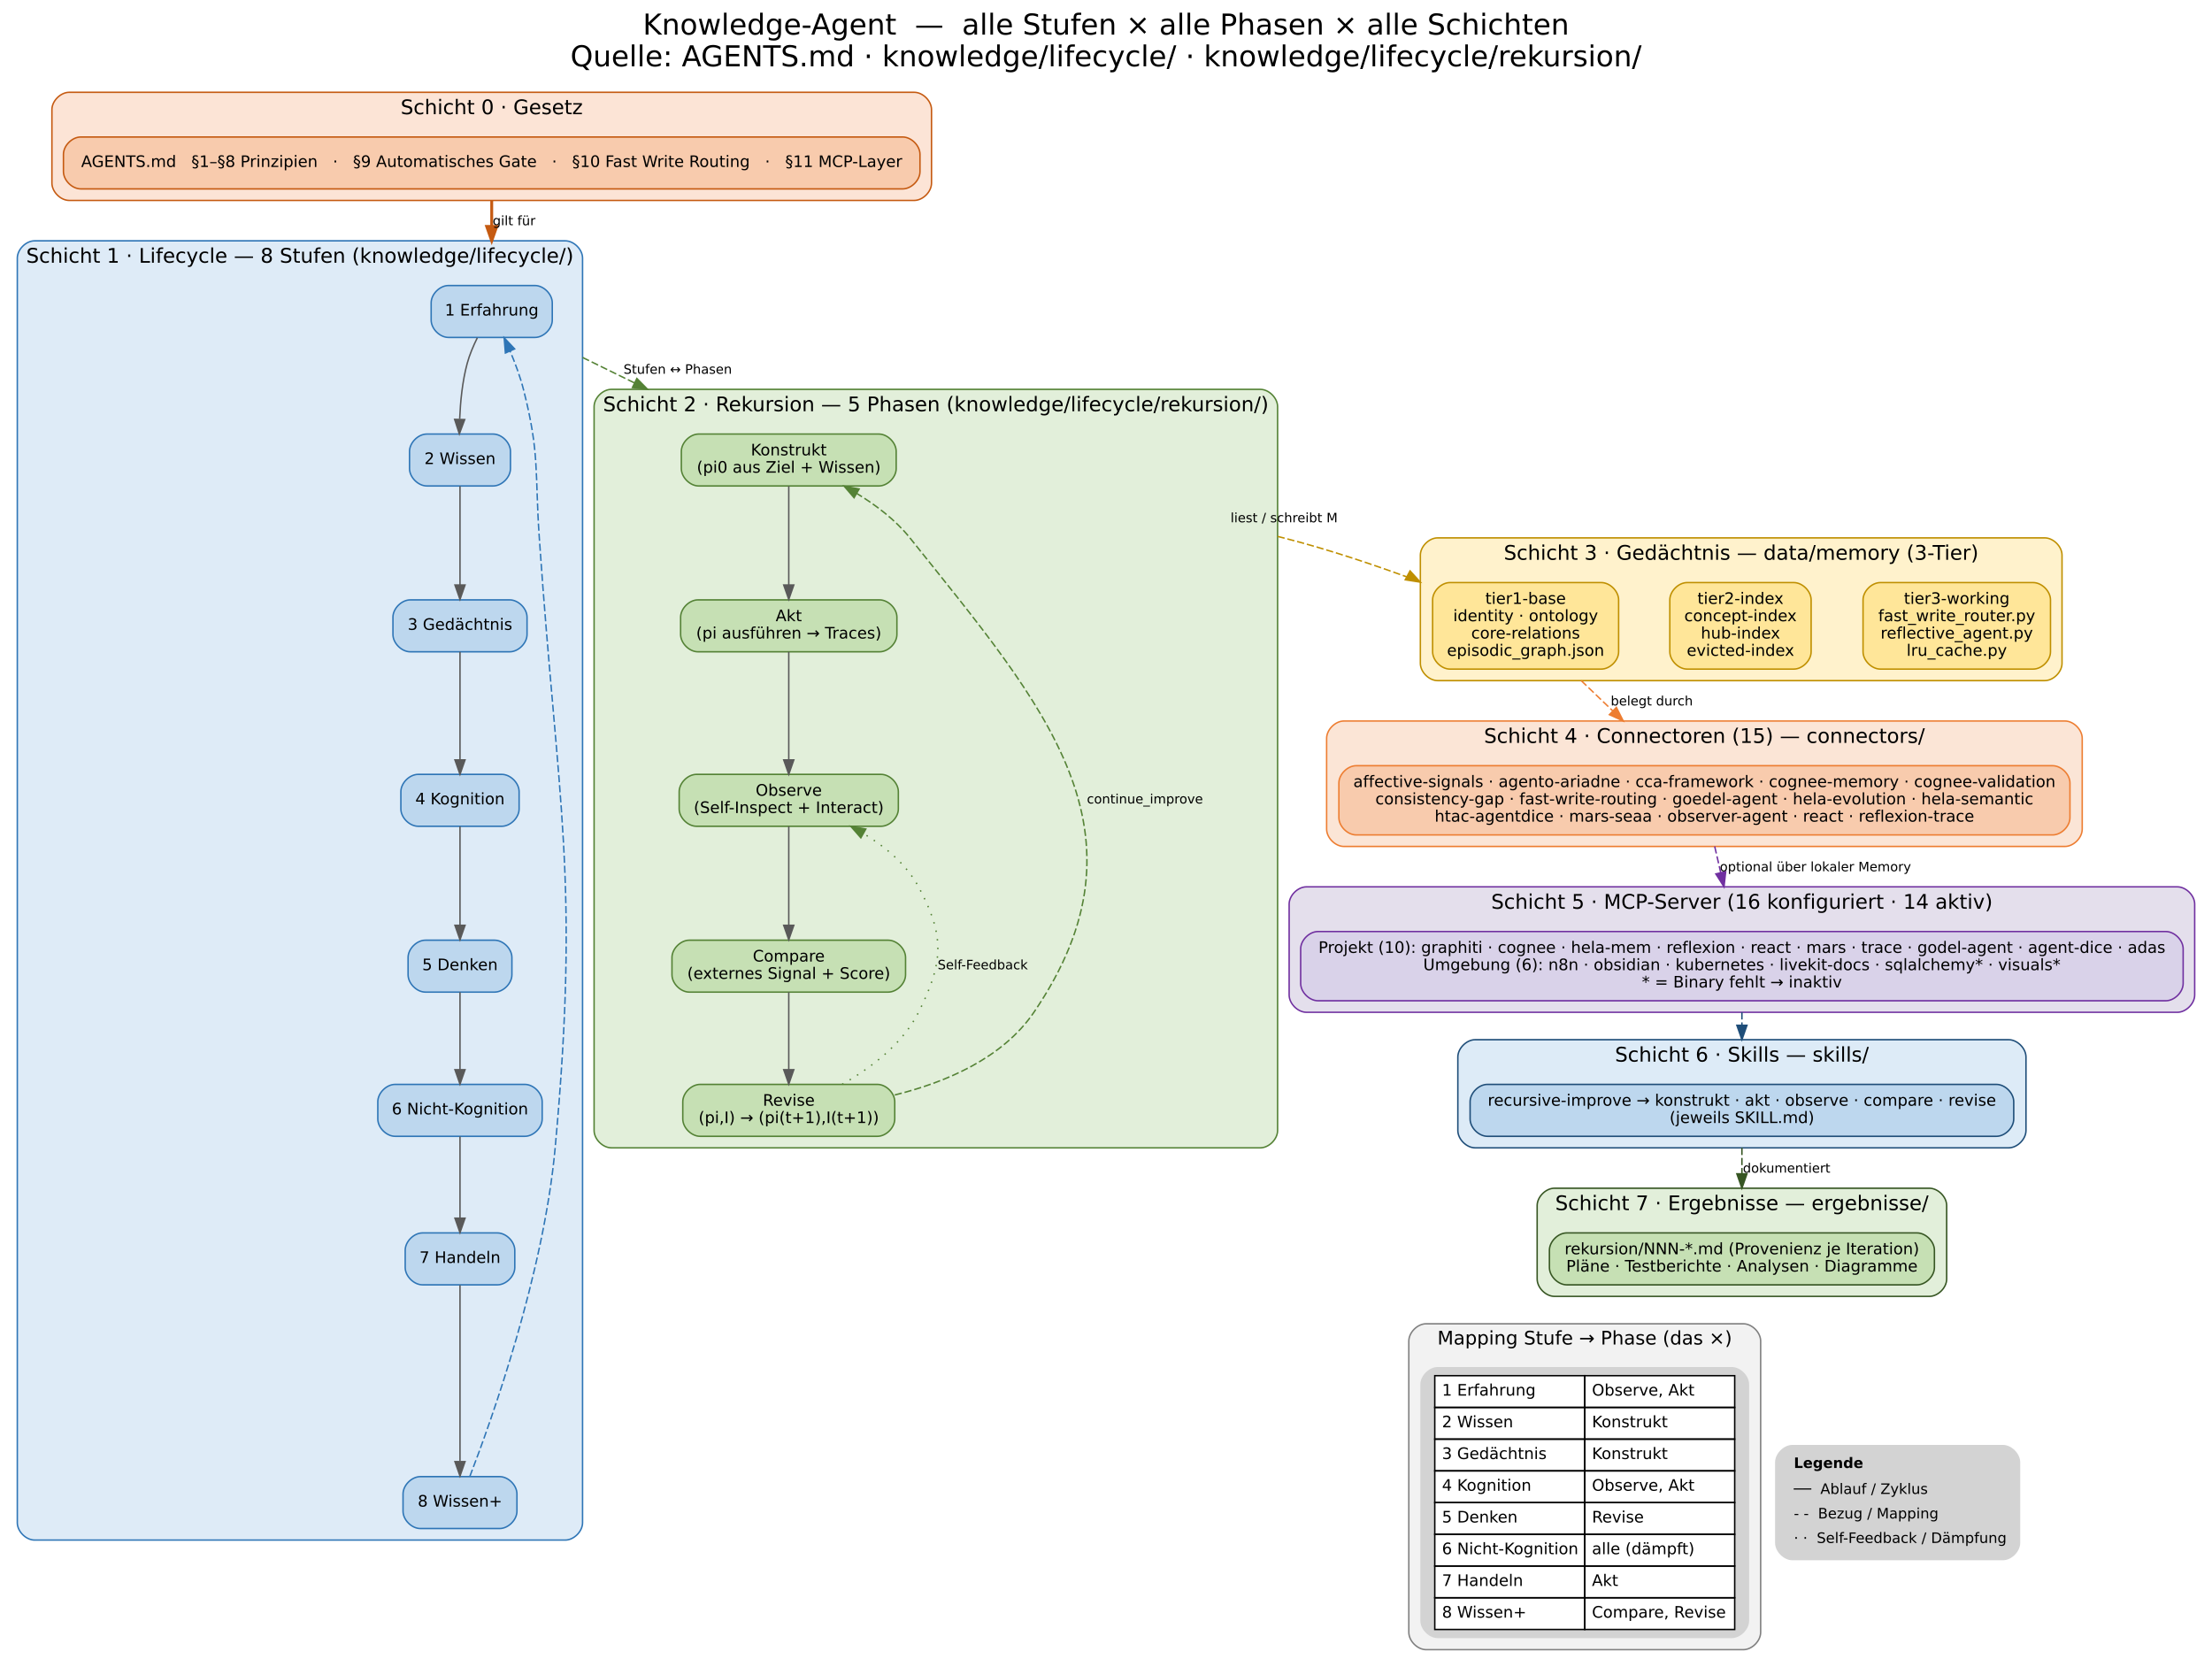
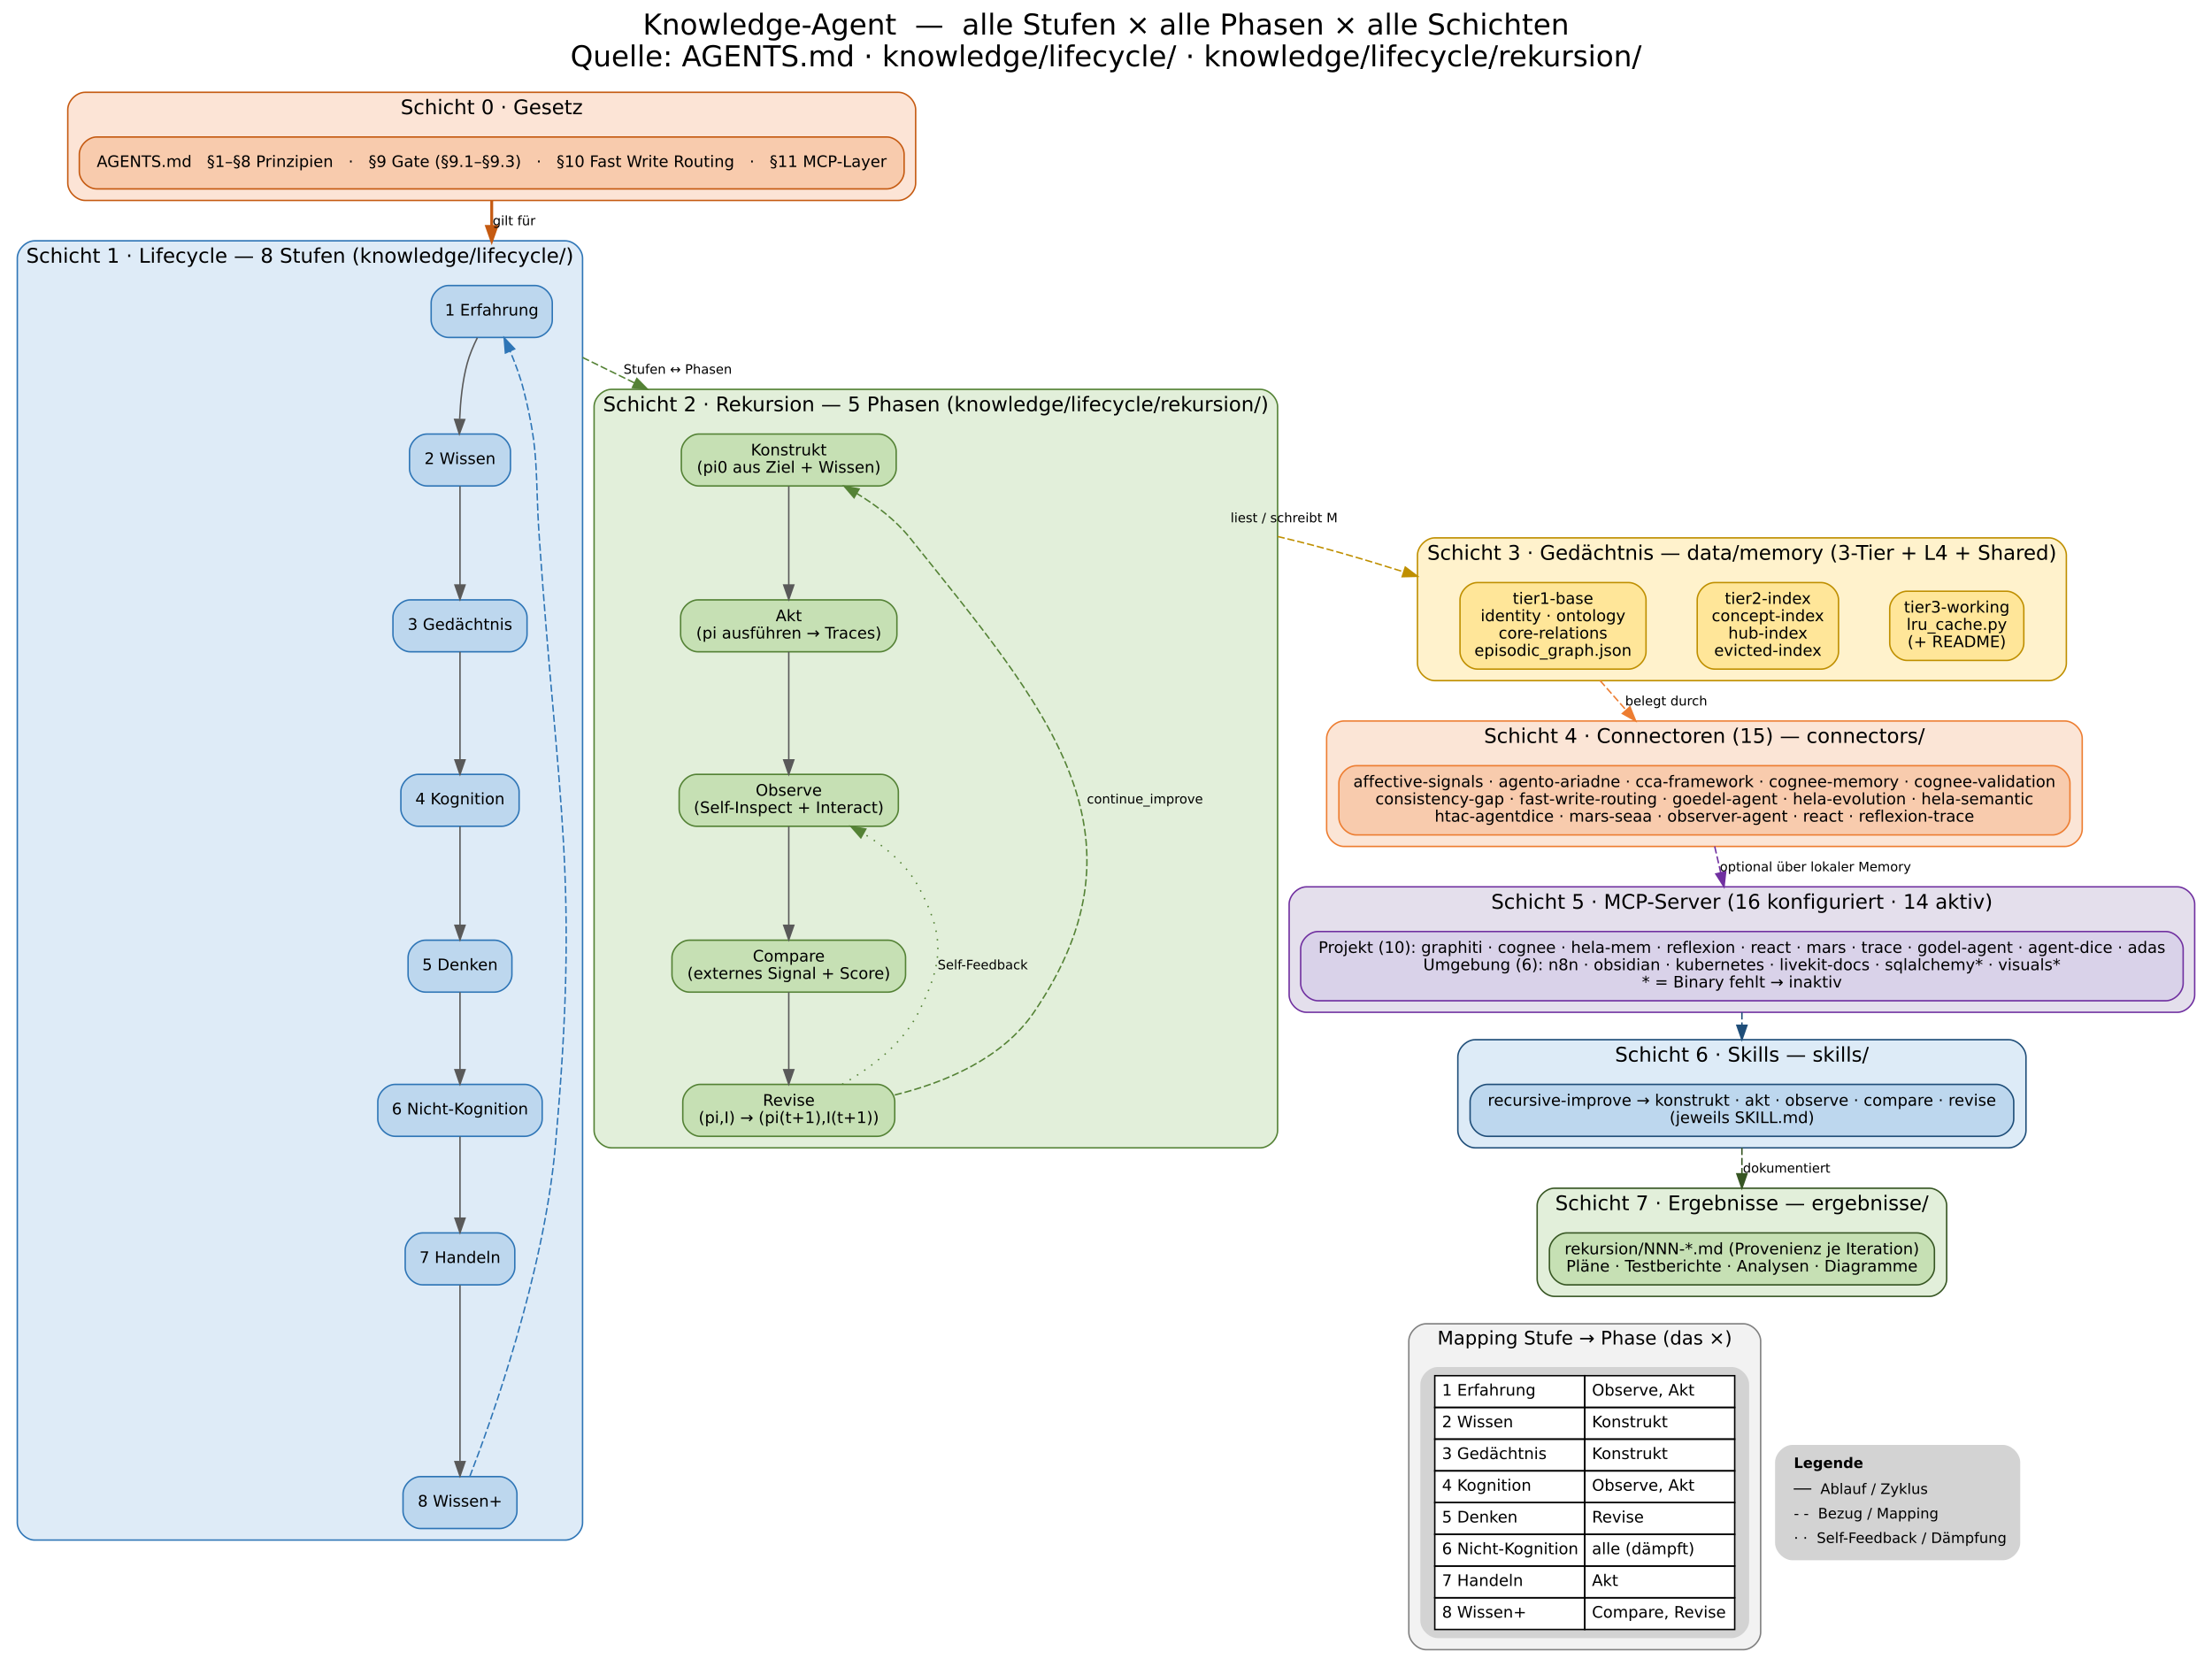
<svg xmlns="http://www.w3.org/2000/svg" width="1534pt" height="1156pt" viewBox="0.00 0.00 1534.00 1156.00">
  <g id="graph0" class="graph" transform="scale(1 1) rotate(0) translate(4 1152)">
    <polygon fill="white" stroke="transparent" points="-4,4 -4,-1152 1530,-1152 1530,4 -4,4" />
    <text text-anchor="middle" x="763" y="-1128" font-family="DejaVu Sans" font-size="20.00">Knowledge-Agent  —  alle Stufen × alle Phasen × alle Schichten</text>
    <text text-anchor="middle" x="763" y="-1106" font-family="DejaVu Sans" font-size="20.00">Quelle: AGENTS.md · knowledge/lifecycle/ · knowledge/lifecycle/rekursion/</text>
    <g id="clust1" class="cluster">
-       <path fill="#fce4d6" stroke="#c55a11" d="M44,-1013C44,-1013 630,-1013 630,-1013 636,-1013 642,-1019 642,-1025 642,-1025 642,-1076 642,-1076 642,-1082 636,-1088 630,-1088 630,-1088 44,-1088 44,-1088 38,-1088 32,-1082 32,-1076 32,-1076 32,-1025 32,-1025 32,-1019 38,-1013 44,-1013" />
+       <path fill="#fce4d6" stroke="#c55a11" d="M55,-1013C55,-1013 619,-1013 619,-1013 625,-1013 631,-1019 631,-1025 631,-1025 631,-1076 631,-1076 631,-1082 625,-1088 619,-1088 619,-1088 55,-1088 55,-1088 49,-1088 43,-1082 43,-1076 43,-1076 43,-1025 43,-1025 43,-1019 49,-1013 55,-1013" />
      <text text-anchor="middle" x="337" y="-1072.8" font-family="DejaVu Sans" font-size="14.00">Schicht 0 · Gesetz</text>
    </g>
    <g id="clust2" class="cluster">
      <path fill="#deebf7" stroke="#2e75b6" d="M20,-84C20,-84 388,-84 388,-84 394,-84 400,-90 400,-96 400,-96 400,-973 400,-973 400,-979 394,-985 388,-985 388,-985 20,-985 20,-985 14,-985 8,-979 8,-973 8,-973 8,-96 8,-96 8,-90 14,-84 20,-84" />
      <text text-anchor="middle" x="204" y="-969.8" font-family="DejaVu Sans" font-size="14.00">Schicht 1 · Lifecycle — 8 Stufen (knowledge/lifecycle/)</text>
    </g>
    <g id="clust3" class="cluster">
      <path fill="#e2efda" stroke="#548235" d="M420,-356C420,-356 870,-356 870,-356 876,-356 882,-362 882,-368 882,-368 882,-870 882,-870 882,-876 876,-882 870,-882 870,-882 420,-882 420,-882 414,-882 408,-876 408,-870 408,-870 408,-368 408,-368 408,-362 414,-356 420,-356" />
      <text text-anchor="middle" x="645" y="-866.8" font-family="DejaVu Sans" font-size="14.00">Schicht 2 · Rekursion — 5 Phasen (knowledge/lifecycle/rekursion/)</text>
    </g>
    <g id="clust10" class="cluster">
      <path fill="#f2f2f2" stroke="#808080" d="M985,-8C985,-8 1205,-8 1205,-8 1211,-8 1217,-14 1217,-20 1217,-20 1217,-222 1217,-222 1217,-228 1211,-234 1205,-234 1205,-234 985,-234 985,-234 979,-234 973,-228 973,-222 973,-222 973,-20 973,-20 973,-14 979,-8 985,-8" />
      <text text-anchor="middle" x="1095" y="-219.6" font-family="DejaVu Sans" font-size="13.00">Mapping Stufe → Phase (das ×)</text>
    </g>
    <g id="clust4" class="cluster">
-       <path fill="#fff2cc" stroke="#bf8f00" d="M993,-680C993,-680 1414,-680 1414,-680 1420,-680 1426,-686 1426,-692 1426,-692 1426,-767 1426,-767 1426,-773 1420,-779 1414,-779 1414,-779 993,-779 993,-779 987,-779 981,-773 981,-767 981,-767 981,-692 981,-692 981,-686 987,-680 993,-680" />
-       <text text-anchor="middle" x="1203.5" y="-763.8" font-family="DejaVu Sans" font-size="14.00">Schicht 3 · Gedächtnis — data/memory (3-Tier)</text>
+       <path fill="#fff2cc" stroke="#bf8f00" d="M991,-680C991,-680 1417,-680 1417,-680 1423,-680 1429,-686 1429,-692 1429,-692 1429,-767 1429,-767 1429,-773 1423,-779 1417,-779 1417,-779 991,-779 991,-779 985,-779 979,-773 979,-767 979,-767 979,-692 979,-692 979,-686 985,-680 991,-680" />
+       <text text-anchor="middle" x="1204" y="-763.8" font-family="DejaVu Sans" font-size="14.00">Schicht 3 · Gedächtnis — data/memory (3-Tier + L4 + Shared)</text>
    </g>
    <g id="clust6" class="cluster">
      <path fill="#fbe5d6" stroke="#ed7d31" d="M928,-565C928,-565 1428,-565 1428,-565 1434,-565 1440,-571 1440,-577 1440,-577 1440,-640 1440,-640 1440,-646 1434,-652 1428,-652 1428,-652 928,-652 928,-652 922,-652 916,-646 916,-640 916,-640 916,-577 916,-577 916,-571 922,-565 928,-565" />
      <text text-anchor="middle" x="1178" y="-636.8" font-family="DejaVu Sans" font-size="14.00">Schicht 4 · Connectoren (15) — connectors/</text>
    </g>
    <g id="clust7" class="cluster">
      <path fill="#e4dfec" stroke="#7030a0" d="M902,-450C902,-450 1506,-450 1506,-450 1512,-450 1518,-456 1518,-462 1518,-462 1518,-525 1518,-525 1518,-531 1512,-537 1506,-537 1506,-537 902,-537 902,-537 896,-537 890,-531 890,-525 890,-525 890,-462 890,-462 890,-456 896,-450 902,-450" />
      <text text-anchor="middle" x="1204" y="-521.8" font-family="DejaVu Sans" font-size="14.00">Schicht 5 · MCP-Server (16 konfiguriert · 14 aktiv)</text>
    </g>
    <g id="clust8" class="cluster">
      <path fill="#ddebf7" stroke="#1f4e79" d="M1019,-356C1019,-356 1389,-356 1389,-356 1395,-356 1401,-362 1401,-368 1401,-368 1401,-419 1401,-419 1401,-425 1395,-431 1389,-431 1389,-431 1019,-431 1019,-431 1013,-431 1007,-425 1007,-419 1007,-419 1007,-368 1007,-368 1007,-362 1013,-356 1019,-356" />
      <text text-anchor="middle" x="1204" y="-415.8" font-family="DejaVu Sans" font-size="14.00">Schicht 6 · Skills — skills/</text>
    </g>
    <g id="clust9" class="cluster">
      <path fill="#e2efda" stroke="#375623" d="M1074,-253C1074,-253 1334,-253 1334,-253 1340,-253 1346,-259 1346,-265 1346,-265 1346,-316 1346,-316 1346,-322 1340,-328 1334,-328 1334,-328 1074,-328 1074,-328 1068,-328 1062,-322 1062,-316 1062,-316 1062,-265 1062,-265 1062,-259 1068,-253 1074,-253" />
      <text text-anchor="middle" x="1204" y="-312.8" font-family="DejaVu Sans" font-size="14.00">Schicht 7 · Ergebnisse — ergebnisse/</text>
    </g>
    <g id="node1" class="node">
-       <path fill="#f8cbad" stroke="#c55a11" d="M622,-1057C622,-1057 52,-1057 52,-1057 46,-1057 40,-1051 40,-1045 40,-1045 40,-1033 40,-1033 40,-1027 46,-1021 52,-1021 52,-1021 622,-1021 622,-1021 628,-1021 634,-1027 634,-1033 634,-1033 634,-1045 634,-1045 634,-1051 628,-1057 622,-1057" />
-       <text text-anchor="middle" x="337" y="-1036.2" font-family="DejaVu Sans" font-size="11.00">AGENTS.md   §1–§8 Prinzipien   ·   §9 Automatisches Gate   ·   §10 Fast Write Routing   ·   §11 MCP-Layer</text>
+       <path fill="#f8cbad" stroke="#c55a11" d="M611,-1057C611,-1057 63,-1057 63,-1057 57,-1057 51,-1051 51,-1045 51,-1045 51,-1033 51,-1033 51,-1027 57,-1021 63,-1021 63,-1021 611,-1021 611,-1021 617,-1021 623,-1027 623,-1033 623,-1033 623,-1045 623,-1045 623,-1051 617,-1057 611,-1057" />
+       <text text-anchor="middle" x="337" y="-1036.2" font-family="DejaVu Sans" font-size="11.00">AGENTS.md   §1–§8 Prinzipien   ·   §9 Gate (§9.1–§9.3)   ·   §10 Fast Write Routing   ·   §11 MCP-Layer</text>
    </g>
    <g id="node2" class="node">
      <path fill="#bdd7ee" stroke="#2e75b6" d="M367,-954C367,-954 307,-954 307,-954 301,-954 295,-948 295,-942 295,-942 295,-930 295,-930 295,-924 301,-918 307,-918 307,-918 367,-918 367,-918 373,-918 379,-924 379,-930 379,-930 379,-942 379,-942 379,-948 373,-954 367,-954" />
      <text text-anchor="middle" x="337" y="-933.2" font-family="DejaVu Sans" font-size="11.00">1 Erfahrung</text>
    </g>
    <g id="edge17" class="edge">
      <path fill="none" stroke="#c55a11" stroke-width="2" d="M337,-1013C337,-1007.5 337,-1001.44 337,-995.22" />
      <polygon fill="#c55a11" stroke="#c55a11" stroke-width="2" points="340.5,-995 337,-985 333.5,-995 340.5,-995" />
      <text text-anchor="middle" x="352.5" y="-995.8" font-family="DejaVu Sans" font-size="9.00">gilt für</text>
    </g>
    <g id="node3" class="node">
      <path fill="#bdd7ee" stroke="#2e75b6" d="M338,-851C338,-851 292,-851 292,-851 286,-851 280,-845 280,-839 280,-839 280,-827 280,-827 280,-821 286,-815 292,-815 292,-815 338,-815 338,-815 344,-815 350,-821 350,-827 350,-827 350,-839 350,-839 350,-845 344,-851 338,-851" />
      <text text-anchor="middle" x="315" y="-830.2" font-family="DejaVu Sans" font-size="11.00">2 Wissen</text>
    </g>
    <g id="edge1" class="edge">
      <path fill="none" stroke="#595959" d="M327,-917.7C324.27,-912.21 321.62,-906 320,-900 316.65,-887.6 315.27,-873.44 314.78,-861.43" />
      <polygon fill="#595959" stroke="#595959" points="318.27,-861.03 314.55,-851.11 311.28,-861.19 318.27,-861.03" />
    </g>
    <g id="node10" class="node">
      <path fill="#c6e0b4" stroke="#548235" d="M605.5,-851C605.5,-851 480.5,-851 480.5,-851 474.5,-851 468.5,-845 468.5,-839 468.5,-839 468.5,-827 468.5,-827 468.5,-821 474.5,-815 480.5,-815 480.5,-815 605.5,-815 605.5,-815 611.5,-815 617.5,-821 617.5,-827 617.5,-827 617.5,-839 617.5,-839 617.5,-845 611.5,-851 605.5,-851" />
      <text text-anchor="middle" x="543" y="-836.2" font-family="DejaVu Sans" font-size="11.00">Konstrukt</text>
      <text text-anchor="middle" x="543" y="-824.2" font-family="DejaVu Sans" font-size="11.00">(pi0 aus Ziel + Wissen)</text>
    </g>
    <g id="edge18" class="edge">
      <path fill="none" stroke="#548235" stroke-dasharray="5,2" d="M400,-904.11C411.41,-898.52 423.61,-892.54 435.88,-886.52" />
      <polygon fill="#548235" stroke="#548235" points="437.67,-889.54 445.1,-882 434.58,-883.26 437.67,-889.54" />
      <text text-anchor="middle" x="466" y="-892.8" font-family="DejaVu Sans" font-size="9.00">Stufen ↔ Phasen</text>
    </g>
    <g id="node4" class="node">
      <path fill="#bdd7ee" stroke="#2e75b6" d="M349.5,-736C349.5,-736 280.5,-736 280.5,-736 274.5,-736 268.5,-730 268.5,-724 268.5,-724 268.5,-712 268.5,-712 268.5,-706 274.5,-700 280.5,-700 280.5,-700 349.5,-700 349.5,-700 355.5,-700 361.5,-706 361.5,-712 361.5,-712 361.5,-724 361.5,-724 361.5,-730 355.5,-736 349.5,-736" />
      <text text-anchor="middle" x="315" y="-715.2" font-family="DejaVu Sans" font-size="11.00">3 Gedächtnis</text>
    </g>
    <g id="edge2" class="edge">
      <path fill="none" stroke="#595959" d="M315,-814.84C315,-796.67 315,-767.72 315,-746.39" />
      <polygon fill="#595959" stroke="#595959" points="318.5,-746.32 315,-736.32 311.5,-746.32 318.5,-746.32" />
    </g>
    <g id="node5" class="node">
      <path fill="#bdd7ee" stroke="#2e75b6" d="M344,-615C344,-615 286,-615 286,-615 280,-615 274,-609 274,-603 274,-603 274,-591 274,-591 274,-585 280,-579 286,-579 286,-579 344,-579 344,-579 350,-579 356,-585 356,-591 356,-591 356,-603 356,-603 356,-609 350,-615 344,-615" />
      <text text-anchor="middle" x="315" y="-594.2" font-family="DejaVu Sans" font-size="11.00">4 Kognition</text>
    </g>
    <g id="edge3" class="edge">
      <path fill="none" stroke="#595959" d="M315,-699.95C315,-680.42 315,-648.16 315,-625.16" />
      <polygon fill="#595959" stroke="#595959" points="318.5,-625.02 315,-615.02 311.5,-625.02 318.5,-625.02" />
    </g>
    <g id="node6" class="node">
      <path fill="#bdd7ee" stroke="#2e75b6" d="M339,-500C339,-500 291,-500 291,-500 285,-500 279,-494 279,-488 279,-488 279,-476 279,-476 279,-470 285,-464 291,-464 291,-464 339,-464 339,-464 345,-464 351,-470 351,-476 351,-476 351,-488 351,-488 351,-494 345,-500 339,-500" />
      <text text-anchor="middle" x="315" y="-479.2" font-family="DejaVu Sans" font-size="11.00">5 Denken</text>
    </g>
    <g id="edge4" class="edge">
      <path fill="none" stroke="#595959" d="M315,-578.84C315,-560.67 315,-531.72 315,-510.39" />
      <polygon fill="#595959" stroke="#595959" points="318.5,-510.32 315,-500.32 311.5,-510.32 318.5,-510.32" />
    </g>
    <g id="node7" class="node">
      <path fill="#bdd7ee" stroke="#2e75b6" d="M360,-400C360,-400 270,-400 270,-400 264,-400 258,-394 258,-388 258,-388 258,-376 258,-376 258,-370 264,-364 270,-364 270,-364 360,-364 360,-364 366,-364 372,-370 372,-376 372,-376 372,-388 372,-388 372,-394 366,-400 360,-400" />
      <text text-anchor="middle" x="315" y="-379.2" font-family="DejaVu Sans" font-size="11.00">6 Nicht-Kognition</text>
    </g>
    <g id="edge5" class="edge">
      <path fill="none" stroke="#595959" d="M315,-463.93C315,-449.12 315,-427.43 315,-410.23" />
      <polygon fill="#595959" stroke="#595959" points="318.5,-410.2 315,-400.2 311.5,-410.2 318.5,-410.2" />
    </g>
    <g id="node8" class="node">
      <path fill="#bdd7ee" stroke="#2e75b6" d="M341,-297C341,-297 289,-297 289,-297 283,-297 277,-291 277,-285 277,-285 277,-273 277,-273 277,-267 283,-261 289,-261 289,-261 341,-261 341,-261 347,-261 353,-267 353,-273 353,-273 353,-285 353,-285 353,-291 347,-297 341,-297" />
      <text text-anchor="middle" x="315" y="-276.2" font-family="DejaVu Sans" font-size="11.00">7 Handeln</text>
    </g>
    <g id="edge6" class="edge">
      <path fill="none" stroke="#595959" d="M315,-363.87C315,-348.41 315,-325.42 315,-307.41" />
      <polygon fill="#595959" stroke="#595959" points="318.5,-307.22 315,-297.22 311.5,-307.22 318.5,-307.22" />
    </g>
    <g id="node9" class="node">
      <path fill="#bdd7ee" stroke="#2e75b6" d="M342.5,-128C342.5,-128 287.5,-128 287.5,-128 281.5,-128 275.5,-122 275.5,-116 275.5,-116 275.5,-104 275.5,-104 275.5,-98 281.5,-92 287.5,-92 287.5,-92 342.5,-92 342.5,-92 348.5,-92 354.5,-98 354.5,-104 354.5,-104 354.5,-116 354.5,-116 354.5,-122 348.5,-128 342.5,-128" />
      <text text-anchor="middle" x="315" y="-107.2" font-family="DejaVu Sans" font-size="11.00">8 Wissen+</text>
    </g>
    <g id="edge7" class="edge">
      <path fill="none" stroke="#595959" d="M315,-260.76C315,-231.88 315,-173.5 315,-138.78" />
      <polygon fill="#595959" stroke="#595959" points="318.5,-138.4 315,-128.4 311.5,-138.4 318.5,-138.4" />
    </g>
    <g id="edge8" class="edge">
      <path fill="none" stroke="#2e75b6" stroke-dasharray="5,2" d="M321.83,-128.15C337.03,-167.58 372.96,-268.04 381,-356 398.13,-543.28 382.97,-591.38 370,-779 366.83,-824.93 370.39,-837.39 359,-882 356.73,-890.88 353.25,-900.22 349.73,-908.55" />
      <polygon fill="#2e75b6" stroke="#2e75b6" points="346.49,-907.21 345.63,-917.77 352.89,-910.05 346.49,-907.21" />
    </g>
    <g id="node11" class="node">
      <path fill="#c6e0b4" stroke="#548235" d="M606,-736C606,-736 480,-736 480,-736 474,-736 468,-730 468,-724 468,-724 468,-712 468,-712 468,-706 474,-700 480,-700 480,-700 606,-700 606,-700 612,-700 618,-706 618,-712 618,-712 618,-724 618,-724 618,-730 612,-736 606,-736" />
      <text text-anchor="middle" x="543" y="-721.2" font-family="DejaVu Sans" font-size="11.00">Akt</text>
      <text text-anchor="middle" x="543" y="-709.2" font-family="DejaVu Sans" font-size="11.00">(pi ausführen → Traces)</text>
    </g>
    <g id="edge9" class="edge">
      <path fill="none" stroke="#595959" d="M543,-814.84C543,-796.67 543,-767.72 543,-746.39" />
      <polygon fill="#595959" stroke="#595959" points="546.5,-746.32 543,-736.32 539.5,-746.32 546.5,-746.32" />
    </g>
    <g id="node15" class="node">
-       <path fill="#ffe699" stroke="#bf8f00" d="M1106.5,-748C1106.5,-748 1001.5,-748 1001.5,-748 995.5,-748 989.5,-742 989.5,-736 989.5,-736 989.5,-700 989.5,-700 989.5,-694 995.5,-688 1001.5,-688 1001.5,-688 1106.5,-688 1106.5,-688 1112.5,-688 1118.5,-694 1118.5,-700 1118.5,-700 1118.5,-736 1118.5,-736 1118.5,-742 1112.5,-748 1106.5,-748" />
-       <text text-anchor="middle" x="1054" y="-733.2" font-family="DejaVu Sans" font-size="11.00">tier1-base</text>
-       <text text-anchor="middle" x="1054" y="-721.2" font-family="DejaVu Sans" font-size="11.00">identity · ontology</text>
-       <text text-anchor="middle" x="1054" y="-709.2" font-family="DejaVu Sans" font-size="11.00">core-relations</text>
-       <text text-anchor="middle" x="1054" y="-697.2" font-family="DejaVu Sans" font-size="11.00">episodic_graph.json</text>
+       <path fill="#ffe699" stroke="#bf8f00" d="M1125.5,-748C1125.5,-748 1020.5,-748 1020.5,-748 1014.5,-748 1008.5,-742 1008.5,-736 1008.5,-736 1008.5,-700 1008.5,-700 1008.5,-694 1014.5,-688 1020.5,-688 1020.5,-688 1125.5,-688 1125.5,-688 1131.5,-688 1137.5,-694 1137.5,-700 1137.5,-700 1137.5,-736 1137.5,-736 1137.5,-742 1131.5,-748 1125.5,-748" />
+       <text text-anchor="middle" x="1073" y="-733.2" font-family="DejaVu Sans" font-size="11.00">tier1-base</text>
+       <text text-anchor="middle" x="1073" y="-721.2" font-family="DejaVu Sans" font-size="11.00">identity · ontology</text>
+       <text text-anchor="middle" x="1073" y="-709.2" font-family="DejaVu Sans" font-size="11.00">core-relations</text>
+       <text text-anchor="middle" x="1073" y="-697.2" font-family="DejaVu Sans" font-size="11.00">episodic_graph.json</text>
    </g>
    <g id="edge19" class="edge">
-       <path fill="none" stroke="#bf8f00" stroke-dasharray="5,2" d="M882,-780.01C883.33,-779.67 884.67,-779.34 886,-779 917.29,-771.07 950.95,-759.65 979.86,-748.9" />
-       <polygon fill="#bf8f00" stroke="#bf8f00" points="973.85,-756.11 981,-748.29 970.53,-749.94 973.85,-756.11" />
+       <path fill="none" stroke="#bf8f00" stroke-dasharray="5,2" d="M882,-779.94C883.33,-779.63 884.67,-779.31 886,-779 913.29,-772.56 942.34,-764.06 969.21,-755.5" />
+       <polygon fill="#bf8f00" stroke="#bf8f00" points="970.56,-758.74 979,-752.34 968.41,-752.08 970.56,-758.74" />
      <text text-anchor="middle" x="886.5" y="-789.8" font-family="DejaVu Sans" font-size="9.00">liest / schreibt M</text>
    </g>
    <g id="node12" class="node">
      <path fill="#c6e0b4" stroke="#548235" d="M607,-615C607,-615 479,-615 479,-615 473,-615 467,-609 467,-603 467,-603 467,-591 467,-591 467,-585 473,-579 479,-579 479,-579 607,-579 607,-579 613,-579 619,-585 619,-591 619,-591 619,-603 619,-603 619,-609 613,-615 607,-615" />
      <text text-anchor="middle" x="543" y="-600.2" font-family="DejaVu Sans" font-size="11.00">Observe</text>
      <text text-anchor="middle" x="543" y="-588.2" font-family="DejaVu Sans" font-size="11.00">(Self-Inspect + Interact)</text>
    </g>
    <g id="edge10" class="edge">
      <path fill="none" stroke="#595959" d="M543,-699.95C543,-680.42 543,-648.16 543,-625.16" />
      <polygon fill="#595959" stroke="#595959" points="546.5,-625.02 543,-615.02 539.5,-625.02 546.5,-625.02" />
    </g>
    <g id="node13" class="node">
      <path fill="#c6e0b4" stroke="#548235" d="M612,-500C612,-500 474,-500 474,-500 468,-500 462,-494 462,-488 462,-488 462,-476 462,-476 462,-470 468,-464 474,-464 474,-464 612,-464 612,-464 618,-464 624,-470 624,-476 624,-476 624,-488 624,-488 624,-494 618,-500 612,-500" />
      <text text-anchor="middle" x="543" y="-485.2" font-family="DejaVu Sans" font-size="11.00">Compare</text>
      <text text-anchor="middle" x="543" y="-473.2" font-family="DejaVu Sans" font-size="11.00">(externes Signal + Score)</text>
    </g>
    <g id="edge11" class="edge">
      <path fill="none" stroke="#595959" d="M543,-578.84C543,-560.67 543,-531.72 543,-510.39" />
      <polygon fill="#595959" stroke="#595959" points="546.5,-510.32 543,-500.32 539.5,-510.32 546.5,-510.32" />
    </g>
    <g id="node14" class="node">
      <path fill="#c6e0b4" stroke="#548235" d="M604.5,-400C604.5,-400 481.5,-400 481.5,-400 475.5,-400 469.5,-394 469.5,-388 469.5,-388 469.5,-376 469.5,-376 469.5,-370 475.5,-364 481.5,-364 481.5,-364 604.5,-364 604.5,-364 610.5,-364 616.5,-370 616.5,-376 616.5,-376 616.5,-388 616.5,-388 616.5,-394 610.5,-400 604.5,-400" />
      <text text-anchor="middle" x="543" y="-385.2" font-family="DejaVu Sans" font-size="11.00">Revise</text>
      <text text-anchor="middle" x="543" y="-373.2" font-family="DejaVu Sans" font-size="11.00">(pi,I) → (pi(t+1),I(t+1))</text>
    </g>
    <g id="edge12" class="edge">
      <path fill="none" stroke="#595959" d="M543,-463.93C543,-449.12 543,-427.43 543,-410.23" />
      <polygon fill="#595959" stroke="#595959" points="546.5,-410.2 543,-400.2 539.5,-410.2 546.5,-410.2" />
    </g>
    <g id="edge13" class="edge">
      <path fill="none" stroke="#548235" stroke-dasharray="5,2" d="M616.51,-392.66C651.92,-401.43 691.31,-418.14 713,-450 798.05,-574.93 721.41,-660.98 627,-779 617.1,-791.37 603.49,-801.69 590.11,-809.83" />
      <polygon fill="#548235" stroke="#548235" points="588.29,-806.84 581.38,-814.87 591.79,-812.9 588.29,-806.84" />
      <text text-anchor="middle" x="790" y="-594.8" font-family="DejaVu Sans" font-size="9.00">continue_improve</text>
    </g>
    <g id="edge14" class="edge">
      <path fill="none" stroke="#548235" stroke-dasharray="1,5" d="M580.07,-400.05C599.66,-411.23 621.9,-427.89 633,-450 650.35,-484.55 651.38,-502.98 633,-537 624.54,-552.67 609.9,-564.84 594.87,-573.96" />
      <polygon fill="#548235" stroke="#548235" points="592.99,-571 586.01,-578.98 596.44,-577.09 592.99,-571" />
      <text text-anchor="middle" x="677.5" y="-479.8" font-family="DejaVu Sans" font-size="9.00">Self-Feedback</text>
    </g>
    <g id="node16" class="node">
-       <path fill="#ffe699" stroke="#bf8f00" d="M1240,-748C1240,-748 1166,-748 1166,-748 1160,-748 1154,-742 1154,-736 1154,-736 1154,-700 1154,-700 1154,-694 1160,-688 1166,-688 1166,-688 1240,-688 1240,-688 1246,-688 1252,-694 1252,-700 1252,-700 1252,-736 1252,-736 1252,-742 1246,-748 1240,-748" />
-       <text text-anchor="middle" x="1203" y="-733.2" font-family="DejaVu Sans" font-size="11.00">tier2-index</text>
-       <text text-anchor="middle" x="1203" y="-721.2" font-family="DejaVu Sans" font-size="11.00">concept-index</text>
-       <text text-anchor="middle" x="1203" y="-709.2" font-family="DejaVu Sans" font-size="11.00">hub-index</text>
-       <text text-anchor="middle" x="1203" y="-697.2" font-family="DejaVu Sans" font-size="11.00">evicted-index</text>
+       <path fill="#ffe699" stroke="#bf8f00" d="M1259,-748C1259,-748 1185,-748 1185,-748 1179,-748 1173,-742 1173,-736 1173,-736 1173,-700 1173,-700 1173,-694 1179,-688 1185,-688 1185,-688 1259,-688 1259,-688 1265,-688 1271,-694 1271,-700 1271,-700 1271,-736 1271,-736 1271,-742 1265,-748 1259,-748" />
+       <text text-anchor="middle" x="1222" y="-733.2" font-family="DejaVu Sans" font-size="11.00">tier2-index</text>
+       <text text-anchor="middle" x="1222" y="-721.2" font-family="DejaVu Sans" font-size="11.00">concept-index</text>
+       <text text-anchor="middle" x="1222" y="-709.2" font-family="DejaVu Sans" font-size="11.00">hub-index</text>
+       <text text-anchor="middle" x="1222" y="-697.2" font-family="DejaVu Sans" font-size="11.00">evicted-index</text>
    </g>
    <g id="node18" class="node">
      <path fill="#f8cbad" stroke="#ed7d31" d="M1419.5,-621C1419.5,-621 936.5,-621 936.5,-621 930.5,-621 924.5,-615 924.5,-609 924.5,-609 924.5,-585 924.5,-585 924.5,-579 930.5,-573 936.5,-573 936.5,-573 1419.5,-573 1419.5,-573 1425.5,-573 1431.5,-579 1431.5,-585 1431.5,-585 1431.5,-609 1431.5,-609 1431.5,-615 1425.5,-621 1419.5,-621" />
      <text text-anchor="middle" x="1178" y="-606.2" font-family="DejaVu Sans" font-size="11.00">affective-signals · agento-ariadne · cca-framework · cognee-memory · cognee-validation</text>
      <text text-anchor="middle" x="1178" y="-594.2" font-family="DejaVu Sans" font-size="11.00">consistency-gap · fast-write-routing · goedel-agent · hela-evolution · hela-semantic</text>
      <text text-anchor="middle" x="1178" y="-582.2" font-family="DejaVu Sans" font-size="11.00">htac-agentdice · mars-seaa · observer-agent · react · reflexion-trace</text>
    </g>
    <g id="edge20" class="edge">
-       <path fill="none" stroke="#ed7d31" stroke-dasharray="5,2" d="M1092.55,-680C1099.54,-673.3 1106.99,-666.15 1114.47,-658.97" />
-       <polygon fill="#ed7d31" stroke="#ed7d31" points="1116.94,-661.45 1121.73,-652 1112.09,-656.4 1116.94,-661.45" />
-       <text text-anchor="middle" x="1141.5" y="-662.8" font-family="DejaVu Sans" font-size="9.00">belegt durch</text>
+       <path fill="none" stroke="#ed7d31" stroke-dasharray="5,2" d="M1105.65,-680C1111.4,-673.48 1117.53,-666.54 1123.69,-659.55" />
+       <polygon fill="#ed7d31" stroke="#ed7d31" points="1126.36,-661.81 1130.35,-652 1121.11,-657.18 1126.36,-661.81" />
+       <text text-anchor="middle" x="1151.5" y="-662.8" font-family="DejaVu Sans" font-size="9.00">belegt durch</text>
    </g>
    <g id="node17" class="node">
-       <path fill="#ffe699" stroke="#bf8f00" d="M1406,-748C1406,-748 1300,-748 1300,-748 1294,-748 1288,-742 1288,-736 1288,-736 1288,-700 1288,-700 1288,-694 1294,-688 1300,-688 1300,-688 1406,-688 1406,-688 1412,-688 1418,-694 1418,-700 1418,-700 1418,-736 1418,-736 1418,-742 1412,-748 1406,-748" />
-       <text text-anchor="middle" x="1353" y="-733.2" font-family="DejaVu Sans" font-size="11.00">tier3-working</text>
-       <text text-anchor="middle" x="1353" y="-721.2" font-family="DejaVu Sans" font-size="11.00">fast_write_router.py</text>
-       <text text-anchor="middle" x="1353" y="-709.2" font-family="DejaVu Sans" font-size="11.00">reflective_agent.py</text>
-       <text text-anchor="middle" x="1353" y="-697.2" font-family="DejaVu Sans" font-size="11.00">lru_cache.py</text>
+       <path fill="#ffe699" stroke="#bf8f00" d="M1387.5,-742C1387.5,-742 1318.5,-742 1318.5,-742 1312.5,-742 1306.5,-736 1306.5,-730 1306.5,-730 1306.5,-706 1306.5,-706 1306.5,-700 1312.5,-694 1318.5,-694 1318.5,-694 1387.5,-694 1387.5,-694 1393.5,-694 1399.5,-700 1399.5,-706 1399.5,-706 1399.5,-730 1399.5,-730 1399.5,-736 1393.5,-742 1387.5,-742" />
+       <text text-anchor="middle" x="1353" y="-727.2" font-family="DejaVu Sans" font-size="11.00">tier3-working</text>
+       <text text-anchor="middle" x="1353" y="-715.2" font-family="DejaVu Sans" font-size="11.00">lru_cache.py</text>
+       <text text-anchor="middle" x="1353" y="-703.2" font-family="DejaVu Sans" font-size="11.00">(+ README)</text>
    </g>
    <g id="node19" class="node">
      <path fill="#d9d2e9" stroke="#7030a0" d="M1498,-506C1498,-506 910,-506 910,-506 904,-506 898,-500 898,-494 898,-494 898,-470 898,-470 898,-464 904,-458 910,-458 910,-458 1498,-458 1498,-458 1504,-458 1510,-464 1510,-470 1510,-470 1510,-494 1510,-494 1510,-500 1504,-506 1498,-506" />
      <text text-anchor="middle" x="1204" y="-491.2" font-family="DejaVu Sans" font-size="11.00">Projekt (10): graphiti · cognee · hela-mem · reflexion · react · mars · trace · godel-agent · agent-dice · adas</text>
      <text text-anchor="middle" x="1204" y="-479.2" font-family="DejaVu Sans" font-size="11.00">Umgebung (6): n8n · obsidian · kubernetes · livekit-docs · sqlalchemy* · visuals*</text>
      <text text-anchor="middle" x="1204" y="-467.2" font-family="DejaVu Sans" font-size="11.00">* = Binary fehlt → inaktiv</text>
    </g>
    <g id="edge21" class="edge">
      <path fill="none" stroke="#7030a0" stroke-dasharray="5,2" d="M1185.13,-565C1186.45,-559.26 1187.88,-553.07 1189.33,-546.76" />
      <polygon fill="#7030a0" stroke="#7030a0" points="1192.74,-547.53 1191.58,-537 1185.92,-545.96 1192.74,-547.53" />
      <text text-anchor="middle" x="1255" y="-547.8" font-family="DejaVu Sans" font-size="9.00">optional über lokaler Memory</text>
    </g>
    <g id="node20" class="node">
      <path fill="#bdd7ee" stroke="#1f4e79" d="M1380.5,-400C1380.5,-400 1027.5,-400 1027.5,-400 1021.5,-400 1015.5,-394 1015.5,-388 1015.5,-388 1015.5,-376 1015.5,-376 1015.5,-370 1021.5,-364 1027.5,-364 1027.5,-364 1380.5,-364 1380.5,-364 1386.5,-364 1392.5,-370 1392.5,-376 1392.5,-376 1392.5,-388 1392.5,-388 1392.5,-394 1386.5,-400 1380.5,-400" />
      <text text-anchor="middle" x="1204" y="-385.2" font-family="DejaVu Sans" font-size="11.00">recursive-improve → konstrukt · akt · observe · compare · revise</text>
      <text text-anchor="middle" x="1204" y="-373.2" font-family="DejaVu Sans" font-size="11.00">(jeweils SKILL.md)</text>
    </g>
    <g id="edge22" class="edge">
      <path fill="none" stroke="#1f4e79" stroke-dasharray="5,2" d="M1204,-450C1204,-447.09 1204,-444.07 1204,-441.01" />
      <polygon fill="#1f4e79" stroke="#1f4e79" points="1207.5,-441 1204,-431 1200.5,-441 1207.5,-441" />
    </g>
    <g id="node21" class="node">
      <path fill="#c6e0b4" stroke="#375623" d="M1325.5,-297C1325.5,-297 1082.5,-297 1082.5,-297 1076.5,-297 1070.5,-291 1070.5,-285 1070.5,-285 1070.5,-273 1070.5,-273 1070.5,-267 1076.5,-261 1082.5,-261 1082.5,-261 1325.5,-261 1325.5,-261 1331.5,-261 1337.5,-267 1337.5,-273 1337.5,-273 1337.5,-285 1337.5,-285 1337.5,-291 1331.5,-297 1325.5,-297" />
      <text text-anchor="middle" x="1204" y="-282.2" font-family="DejaVu Sans" font-size="11.00">rekursion/NNN-*.md (Provenienz je Iteration)</text>
      <text text-anchor="middle" x="1204" y="-270.2" font-family="DejaVu Sans" font-size="11.00">Pläne · Testberichte · Analysen · Diagramme</text>
    </g>
    <g id="edge23" class="edge">
      <path fill="none" stroke="#375623" stroke-dasharray="5,2" d="M1204,-356C1204,-350.5 1204,-344.44 1204,-338.22" />
      <polygon fill="#375623" stroke="#375623" points="1207.5,-338 1204,-328 1200.5,-338 1207.5,-338" />
      <text text-anchor="middle" x="1235" y="-338.8" font-family="DejaVu Sans" font-size="9.00">dokumentiert</text>
    </g>
    <g id="node22" class="node">
      <path fill="lightgrey" stroke="transparent" d="M1197,-204C1197,-204 993,-204 993,-204 987,-204 981,-198 981,-192 981,-192 981,-28 981,-28 981,-22 987,-16 993,-16 993,-16 1197,-16 1197,-16 1203,-16 1209,-22 1209,-28 1209,-28 1209,-192 1209,-192 1209,-198 1203,-204 1197,-204" />
      <polygon fill="#ffffff" stroke="transparent" points="991,-22 991,-198 1199,-198 1199,-22 991,-22" />
      <polygon fill="none" stroke="black" points="991,-176 991,-198 1095,-198 1095,-176 991,-176" />
      <text text-anchor="start" x="996" y="-184.2" font-family="DejaVu Sans" font-size="11.00">1 Erfahrung</text>
      <polygon fill="none" stroke="black" points="1095,-176 1095,-198 1199,-198 1199,-176 1095,-176" />
      <text text-anchor="start" x="1100" y="-184.2" font-family="DejaVu Sans" font-size="11.00">Observe, Akt</text>
      <polygon fill="none" stroke="black" points="991,-154 991,-176 1095,-176 1095,-154 991,-154" />
      <text text-anchor="start" x="996" y="-162.2" font-family="DejaVu Sans" font-size="11.00">2 Wissen</text>
      <polygon fill="none" stroke="black" points="1095,-154 1095,-176 1199,-176 1199,-154 1095,-154" />
      <text text-anchor="start" x="1100" y="-162.2" font-family="DejaVu Sans" font-size="11.00">Konstrukt</text>
      <polygon fill="none" stroke="black" points="991,-132 991,-154 1095,-154 1095,-132 991,-132" />
      <text text-anchor="start" x="996" y="-140.2" font-family="DejaVu Sans" font-size="11.00">3 Gedächtnis</text>
      <polygon fill="none" stroke="black" points="1095,-132 1095,-154 1199,-154 1199,-132 1095,-132" />
      <text text-anchor="start" x="1100" y="-140.2" font-family="DejaVu Sans" font-size="11.00">Konstrukt</text>
      <polygon fill="none" stroke="black" points="991,-110 991,-132 1095,-132 1095,-110 991,-110" />
      <text text-anchor="start" x="996" y="-118.2" font-family="DejaVu Sans" font-size="11.00">4 Kognition</text>
      <polygon fill="none" stroke="black" points="1095,-110 1095,-132 1199,-132 1199,-110 1095,-110" />
      <text text-anchor="start" x="1100" y="-118.2" font-family="DejaVu Sans" font-size="11.00">Observe, Akt</text>
      <polygon fill="none" stroke="black" points="991,-88 991,-110 1095,-110 1095,-88 991,-88" />
      <text text-anchor="start" x="996" y="-96.2" font-family="DejaVu Sans" font-size="11.00">5 Denken</text>
      <polygon fill="none" stroke="black" points="1095,-88 1095,-110 1199,-110 1199,-88 1095,-88" />
      <text text-anchor="start" x="1100" y="-96.2" font-family="DejaVu Sans" font-size="11.00">Revise</text>
      <polygon fill="none" stroke="black" points="991,-66 991,-88 1095,-88 1095,-66 991,-66" />
      <text text-anchor="start" x="996" y="-74.2" font-family="DejaVu Sans" font-size="11.00">6 Nicht-Kognition</text>
      <polygon fill="none" stroke="black" points="1095,-66 1095,-88 1199,-88 1199,-66 1095,-66" />
      <text text-anchor="start" x="1100" y="-74.2" font-family="DejaVu Sans" font-size="11.00">alle (dämpft)</text>
      <polygon fill="none" stroke="black" points="991,-44 991,-66 1095,-66 1095,-44 991,-44" />
      <text text-anchor="start" x="996" y="-52.2" font-family="DejaVu Sans" font-size="11.00">7 Handeln</text>
      <polygon fill="none" stroke="black" points="1095,-44 1095,-66 1199,-66 1199,-44 1095,-44" />
      <text text-anchor="start" x="1100" y="-52.2" font-family="DejaVu Sans" font-size="11.00">Akt</text>
      <polygon fill="none" stroke="black" points="991,-22 991,-44 1095,-44 1095,-22 991,-22" />
      <text text-anchor="start" x="996" y="-30.2" font-family="DejaVu Sans" font-size="11.00">8 Wissen+</text>
      <polygon fill="none" stroke="black" points="1095,-22 1095,-44 1199,-44 1199,-22 1095,-22" />
      <text text-anchor="start" x="1100" y="-30.2" font-family="DejaVu Sans" font-size="11.00">Compare, Revise</text>
    </g>
    <g id="node23" class="node">
      <path fill="lightgrey" stroke="transparent" d="M1385,-150C1385,-150 1239,-150 1239,-150 1233,-150 1227,-144 1227,-138 1227,-138 1227,-82 1227,-82 1227,-76 1233,-70 1239,-70 1239,-70 1385,-70 1385,-70 1391,-70 1397,-76 1397,-82 1397,-82 1397,-138 1397,-138 1397,-144 1391,-150 1385,-150" />
      <text text-anchor="start" x="1240" y="-134" font-family="DejaVu Sans" font-weight="bold" font-size="10.00">Legende</text>
      <text text-anchor="start" x="1240" y="-116" font-family="DejaVu Sans" font-size="10.00">──  Ablauf / Zyklus</text>
      <text text-anchor="start" x="1240" y="-99" font-family="DejaVu Sans" font-size="10.00">- -  Bezug / Mapping</text>
      <text text-anchor="start" x="1240" y="-82" font-family="DejaVu Sans" font-size="10.00">· ·  Self-Feedback / Dämpfung</text>
    </g>
  </g>
</svg>
